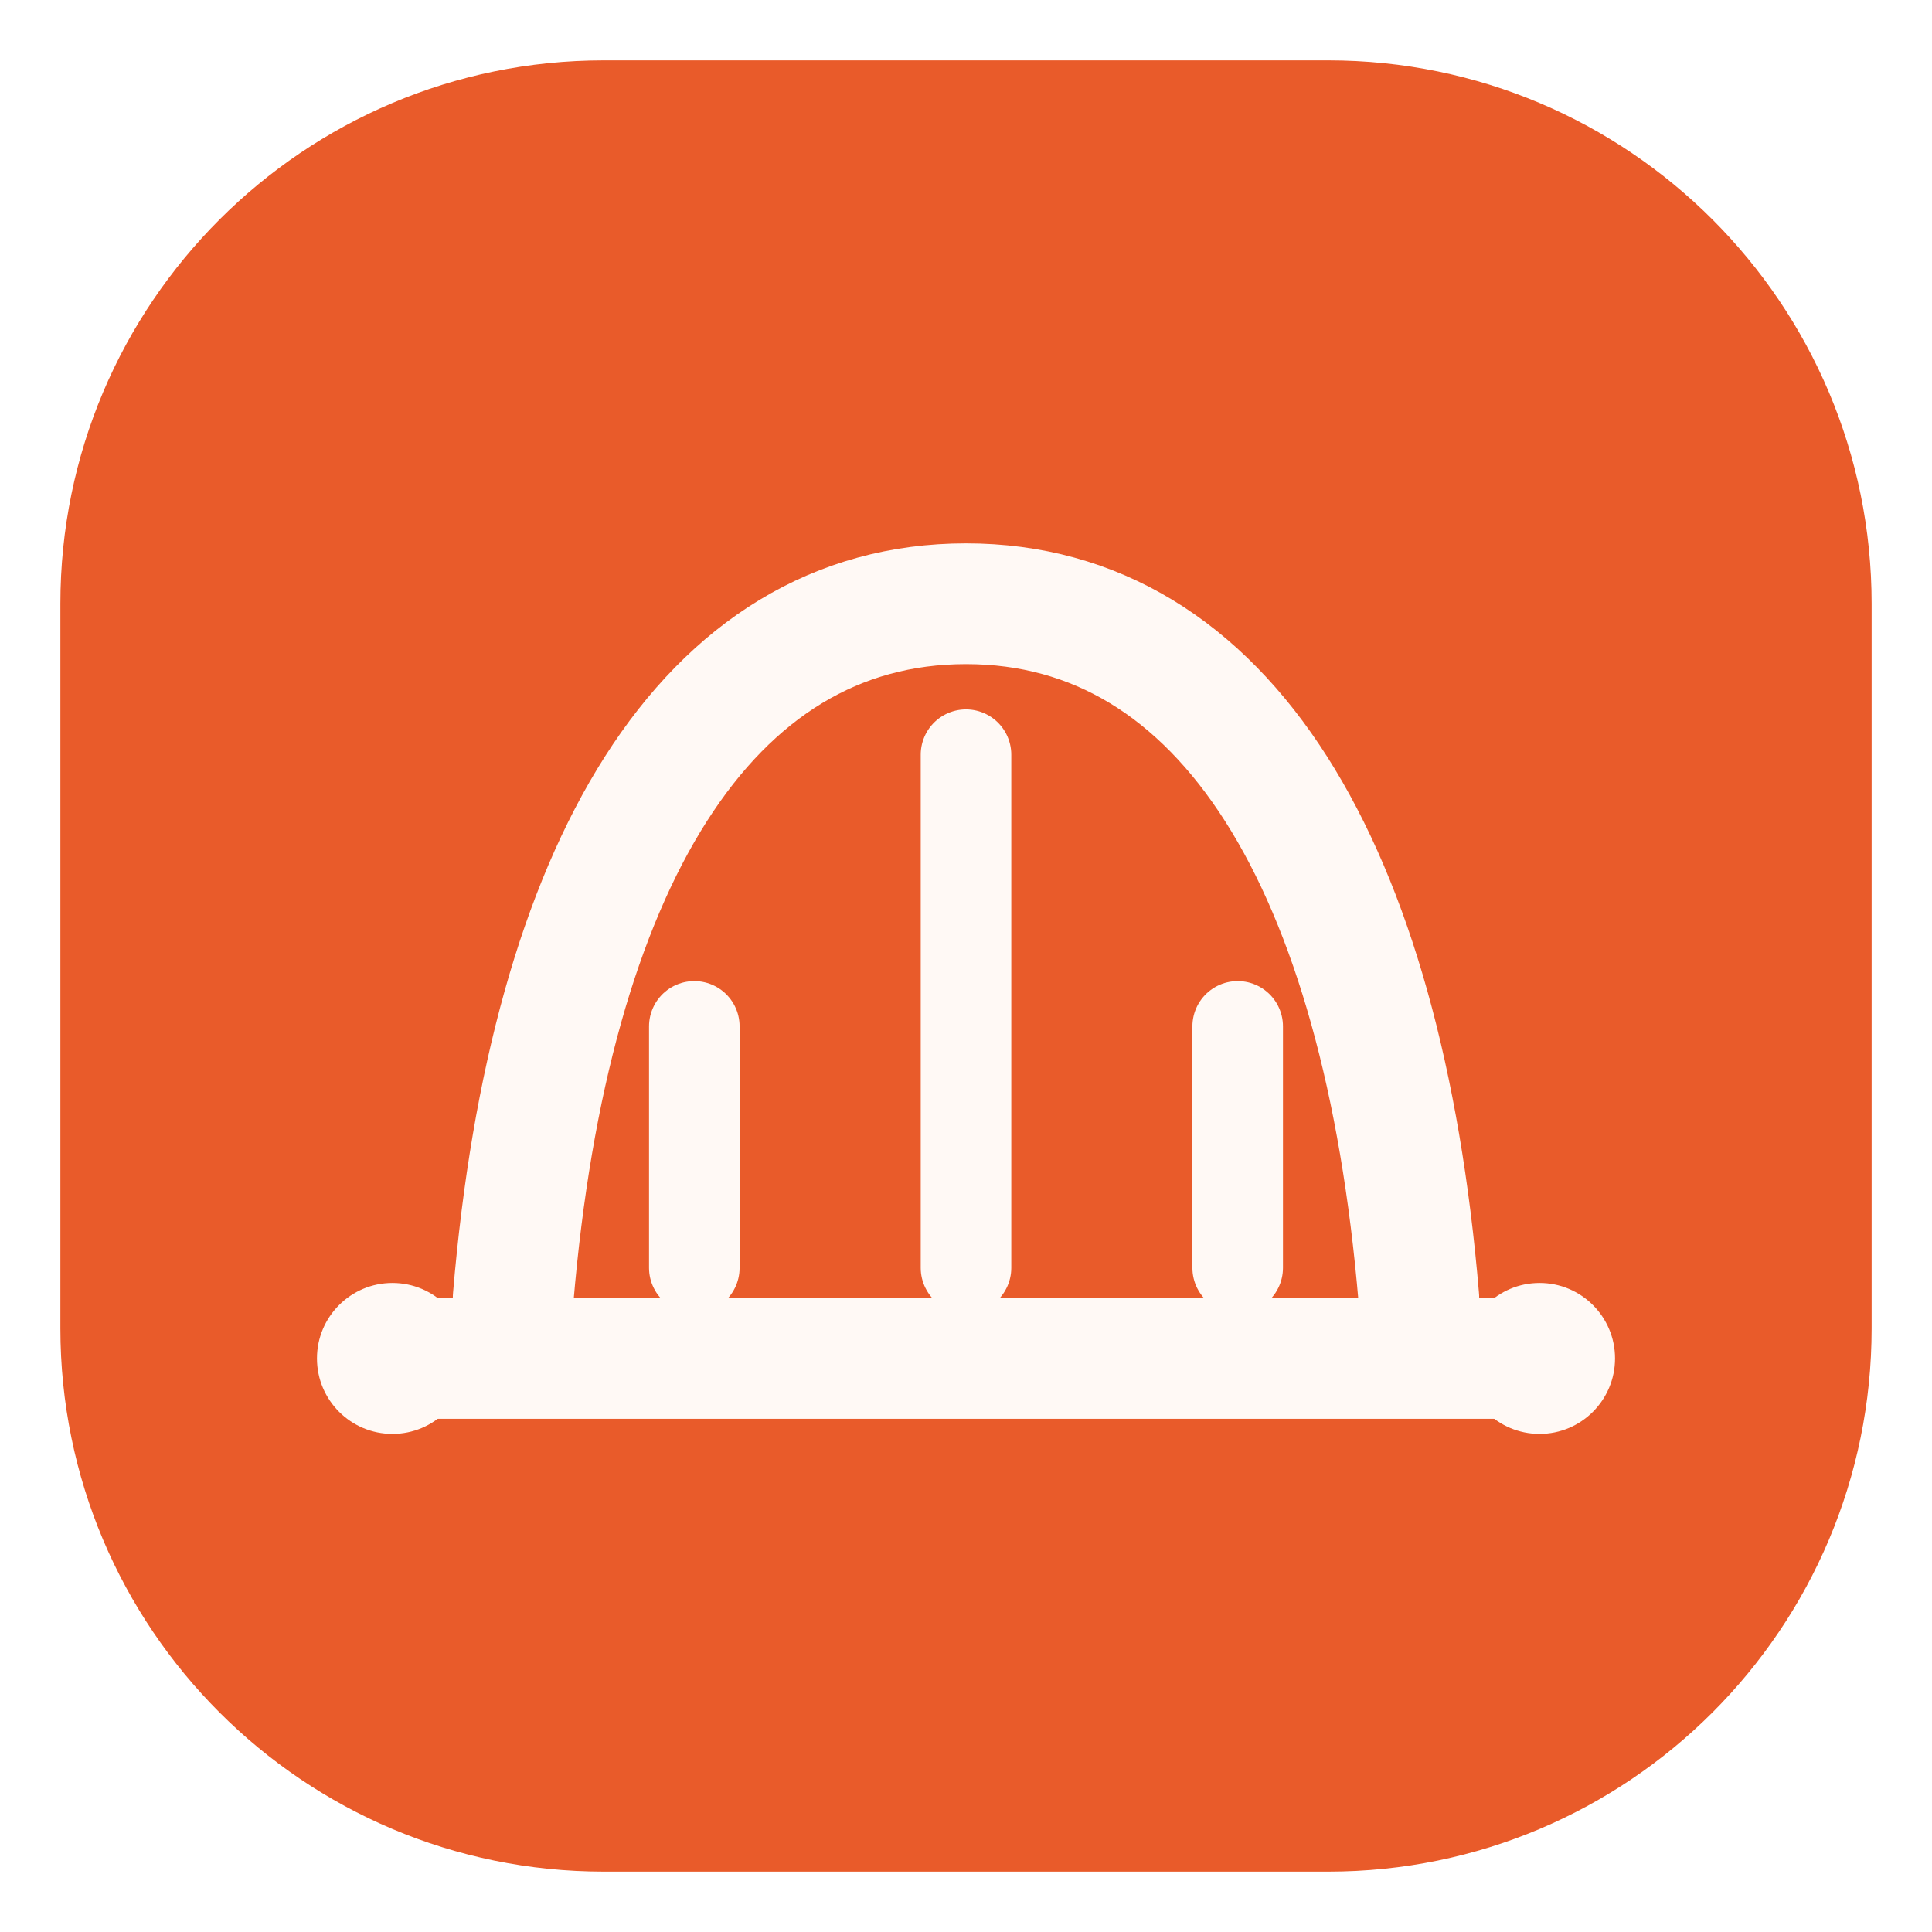
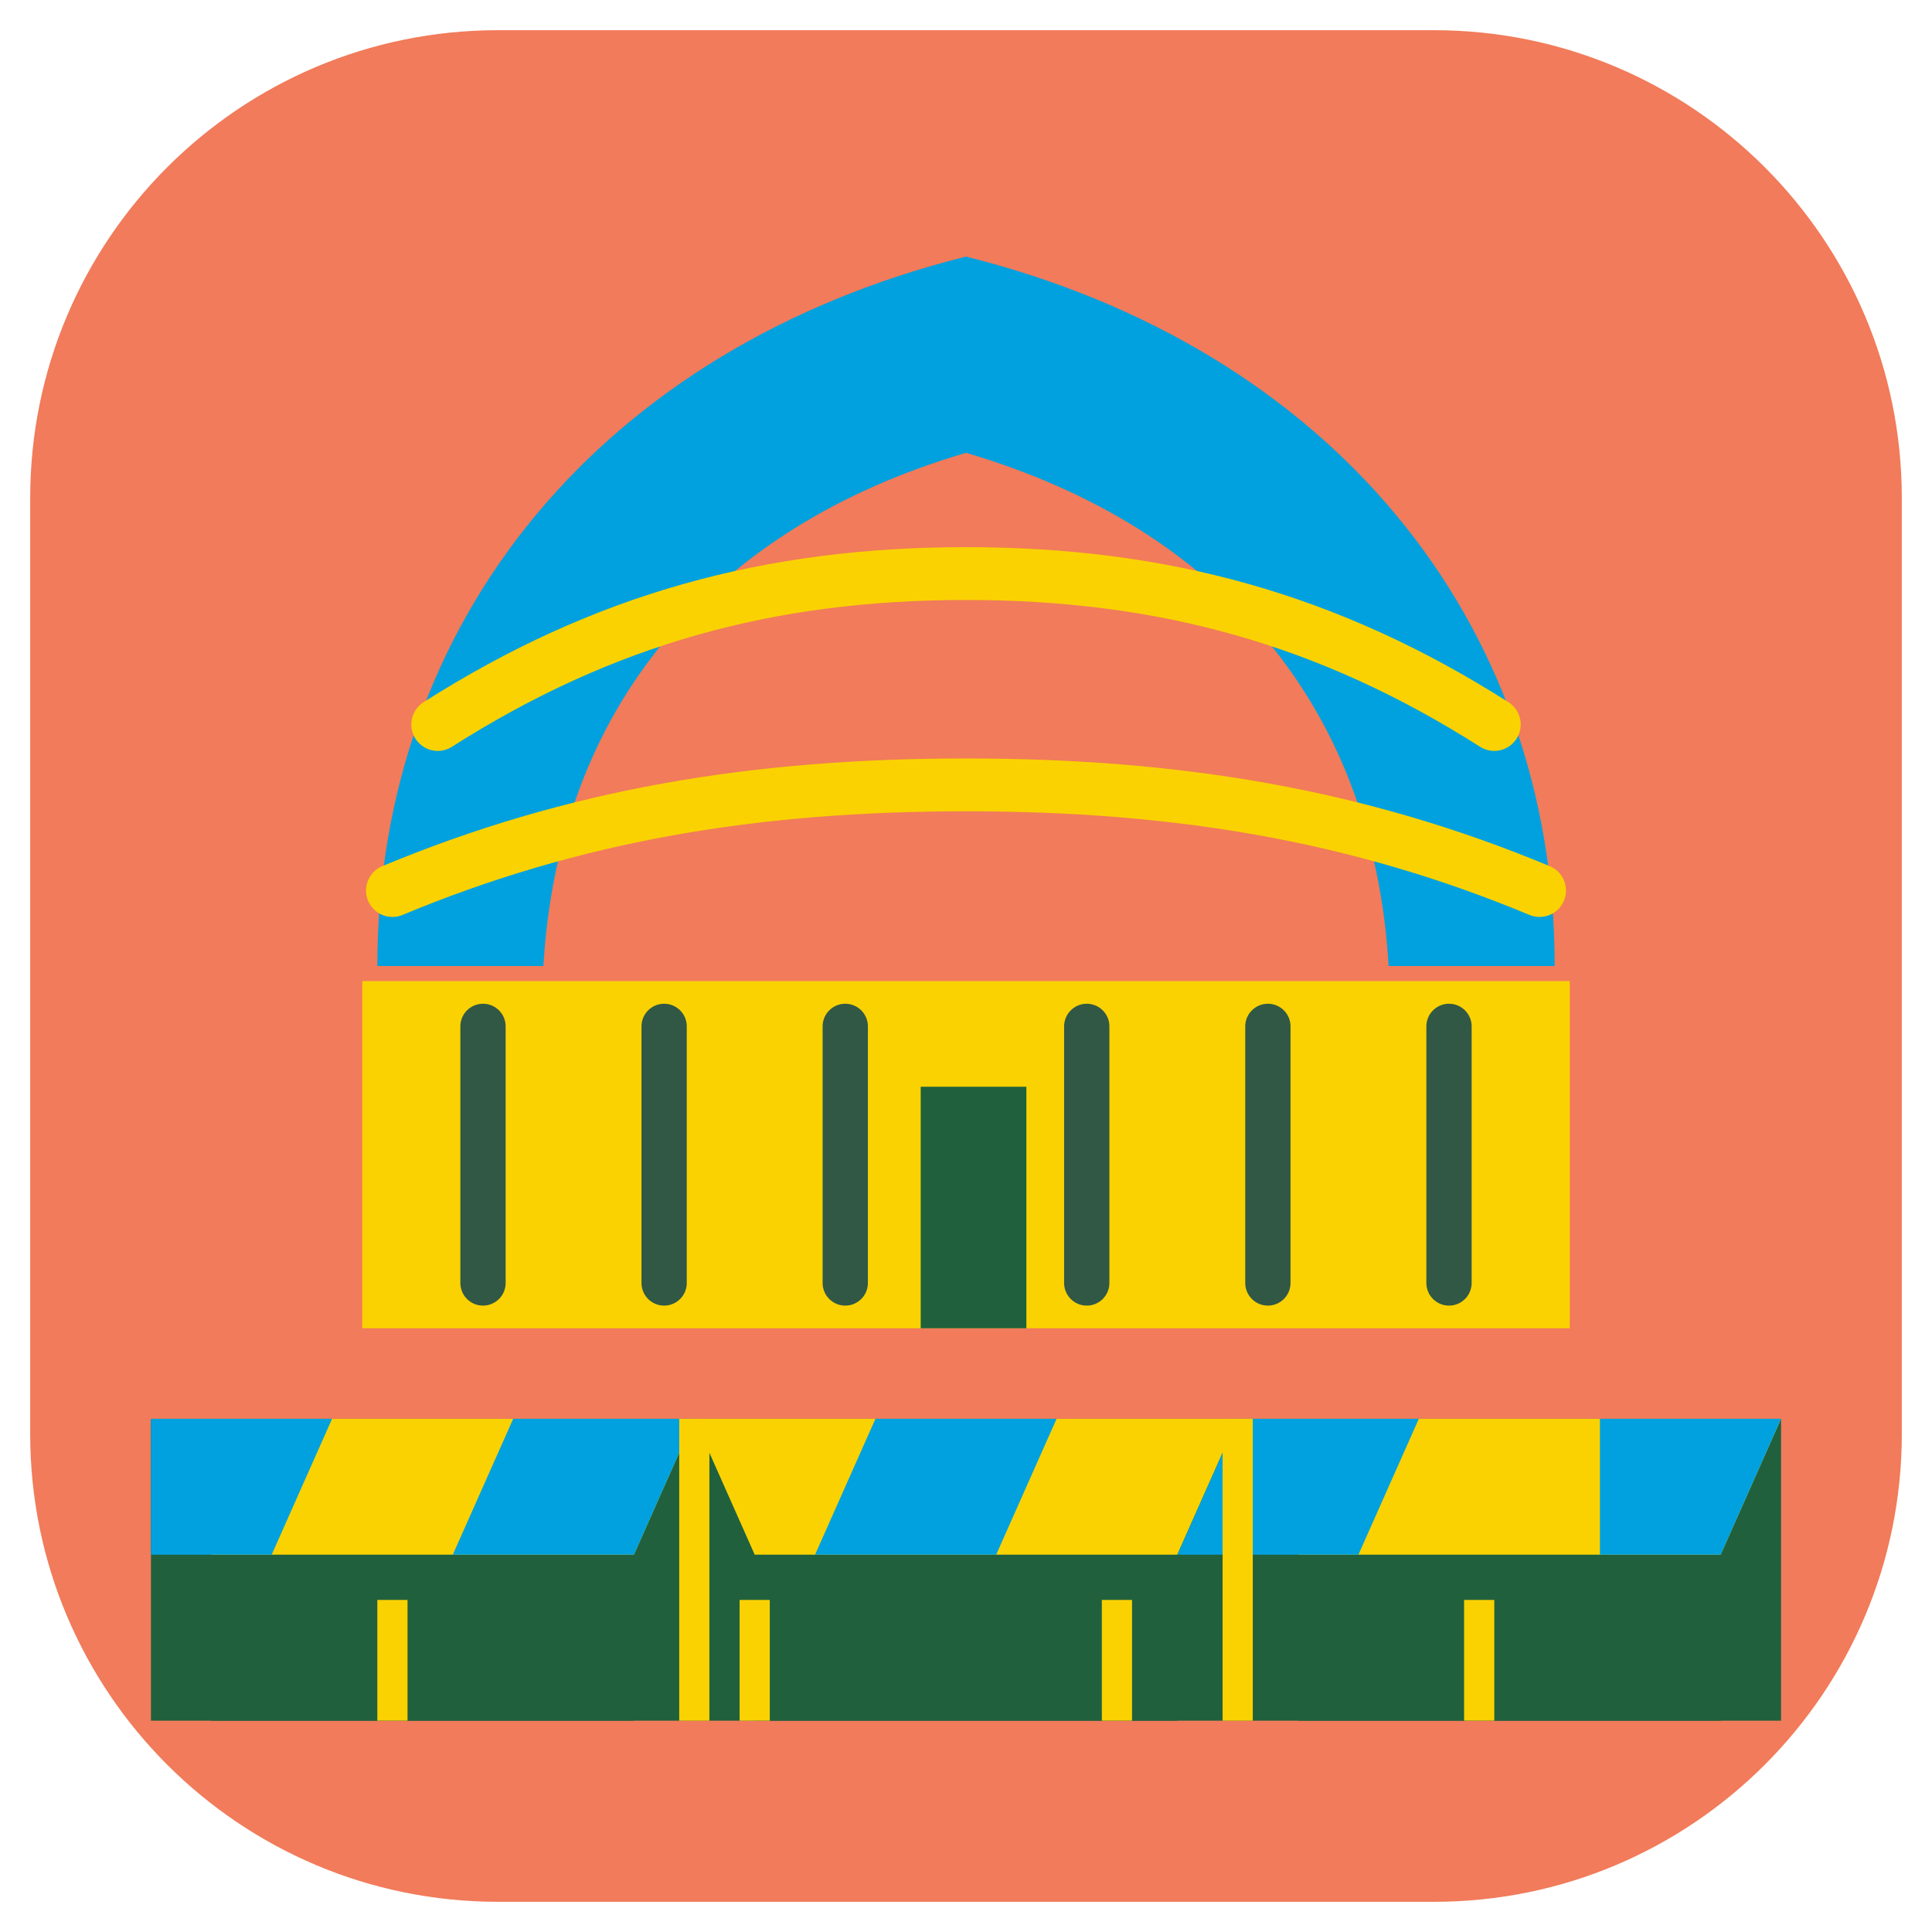
- <svg xmlns="http://www.w3.org/2000/svg" viewBox="0 0 64 64" role="img" aria-labelledby="title">
-   <rect x="2" y="2" width="60" height="60" rx="18" fill="#E95B2A" />
-   <path d="M13 45h38M17 43c1.2-14.3 6.4-23 15-23s13.8 8.7 15 23" fill="none" stroke="#FFF9F5" stroke-linecap="round" stroke-linejoin="round" stroke-width="4" />
-   <path d="M23 42v-8m9 8V25m9 17v-8" fill="none" stroke="#FFF9F5" stroke-linecap="round" stroke-width="3" />
-   <circle cx="13" cy="45" r="2.5" fill="#FFF9F5" />
-   <circle cx="51" cy="45" r="2.5" fill="#FFF9F5" />
+ <svg xmlns="http://www.w3.org/2000/svg" viewBox="0 0 128 128" role="img" aria-labelledby="title">
+   <rect x="2" y="2" width="124" height="124" rx="31" fill="#F17B5A" />
+   <path d="M25 64c0-23 15-41 39-47 24 6 39 24 39 47H92c-1-17-11-29-28-34-17 5-27 17-28 34H25Z" fill="#00A1DE" />
+   <path d="M29 48c11-7 22-10 35-10s24 3 35 10M26 59c12-5 24-7 38-7s26 2 38 7" fill="none" stroke="#FAD201" stroke-linecap="round" stroke-width="3.5" />
+   <path d="M24 65h80v23H24z" fill="#FAD201" />
+   <path d="M32 68v17m12-17v17m12-17v17m16-17v17m12-17v17m12-17v17" stroke="#315845" stroke-linecap="round" stroke-width="3" />
+   <path d="M61 72h7v16h-7z" fill="#20603D" />
+   <path d="M10 94h108v20H10z" fill="#20603D" />
+   <path d="M10 94h36l-4 9H14zm36 0h36l-4 9H50zm36 0h36l-4 9H86z" fill="#FAD201" />
+   <path d="M10 94h12l-4 9H10zm24 0h12l-4 9H30zm24 0h12l-4 9H54zm24 0h12l-4 9H78zm24 0h12l-4 9h-8z" fill="#00A1DE" />
+   <path d="M14 105h28v9H14zm36 0h28v9H50zm36 0h28v9H86z" fill="#20603D" />
+   <path d="M26 106v8m24-8v8m24-8v8m24-8v8" stroke="#FAD201" stroke-width="2" />
+   <path d="M46 94v20m36-20v20" stroke="#FAD201" stroke-width="2" />
</svg>
